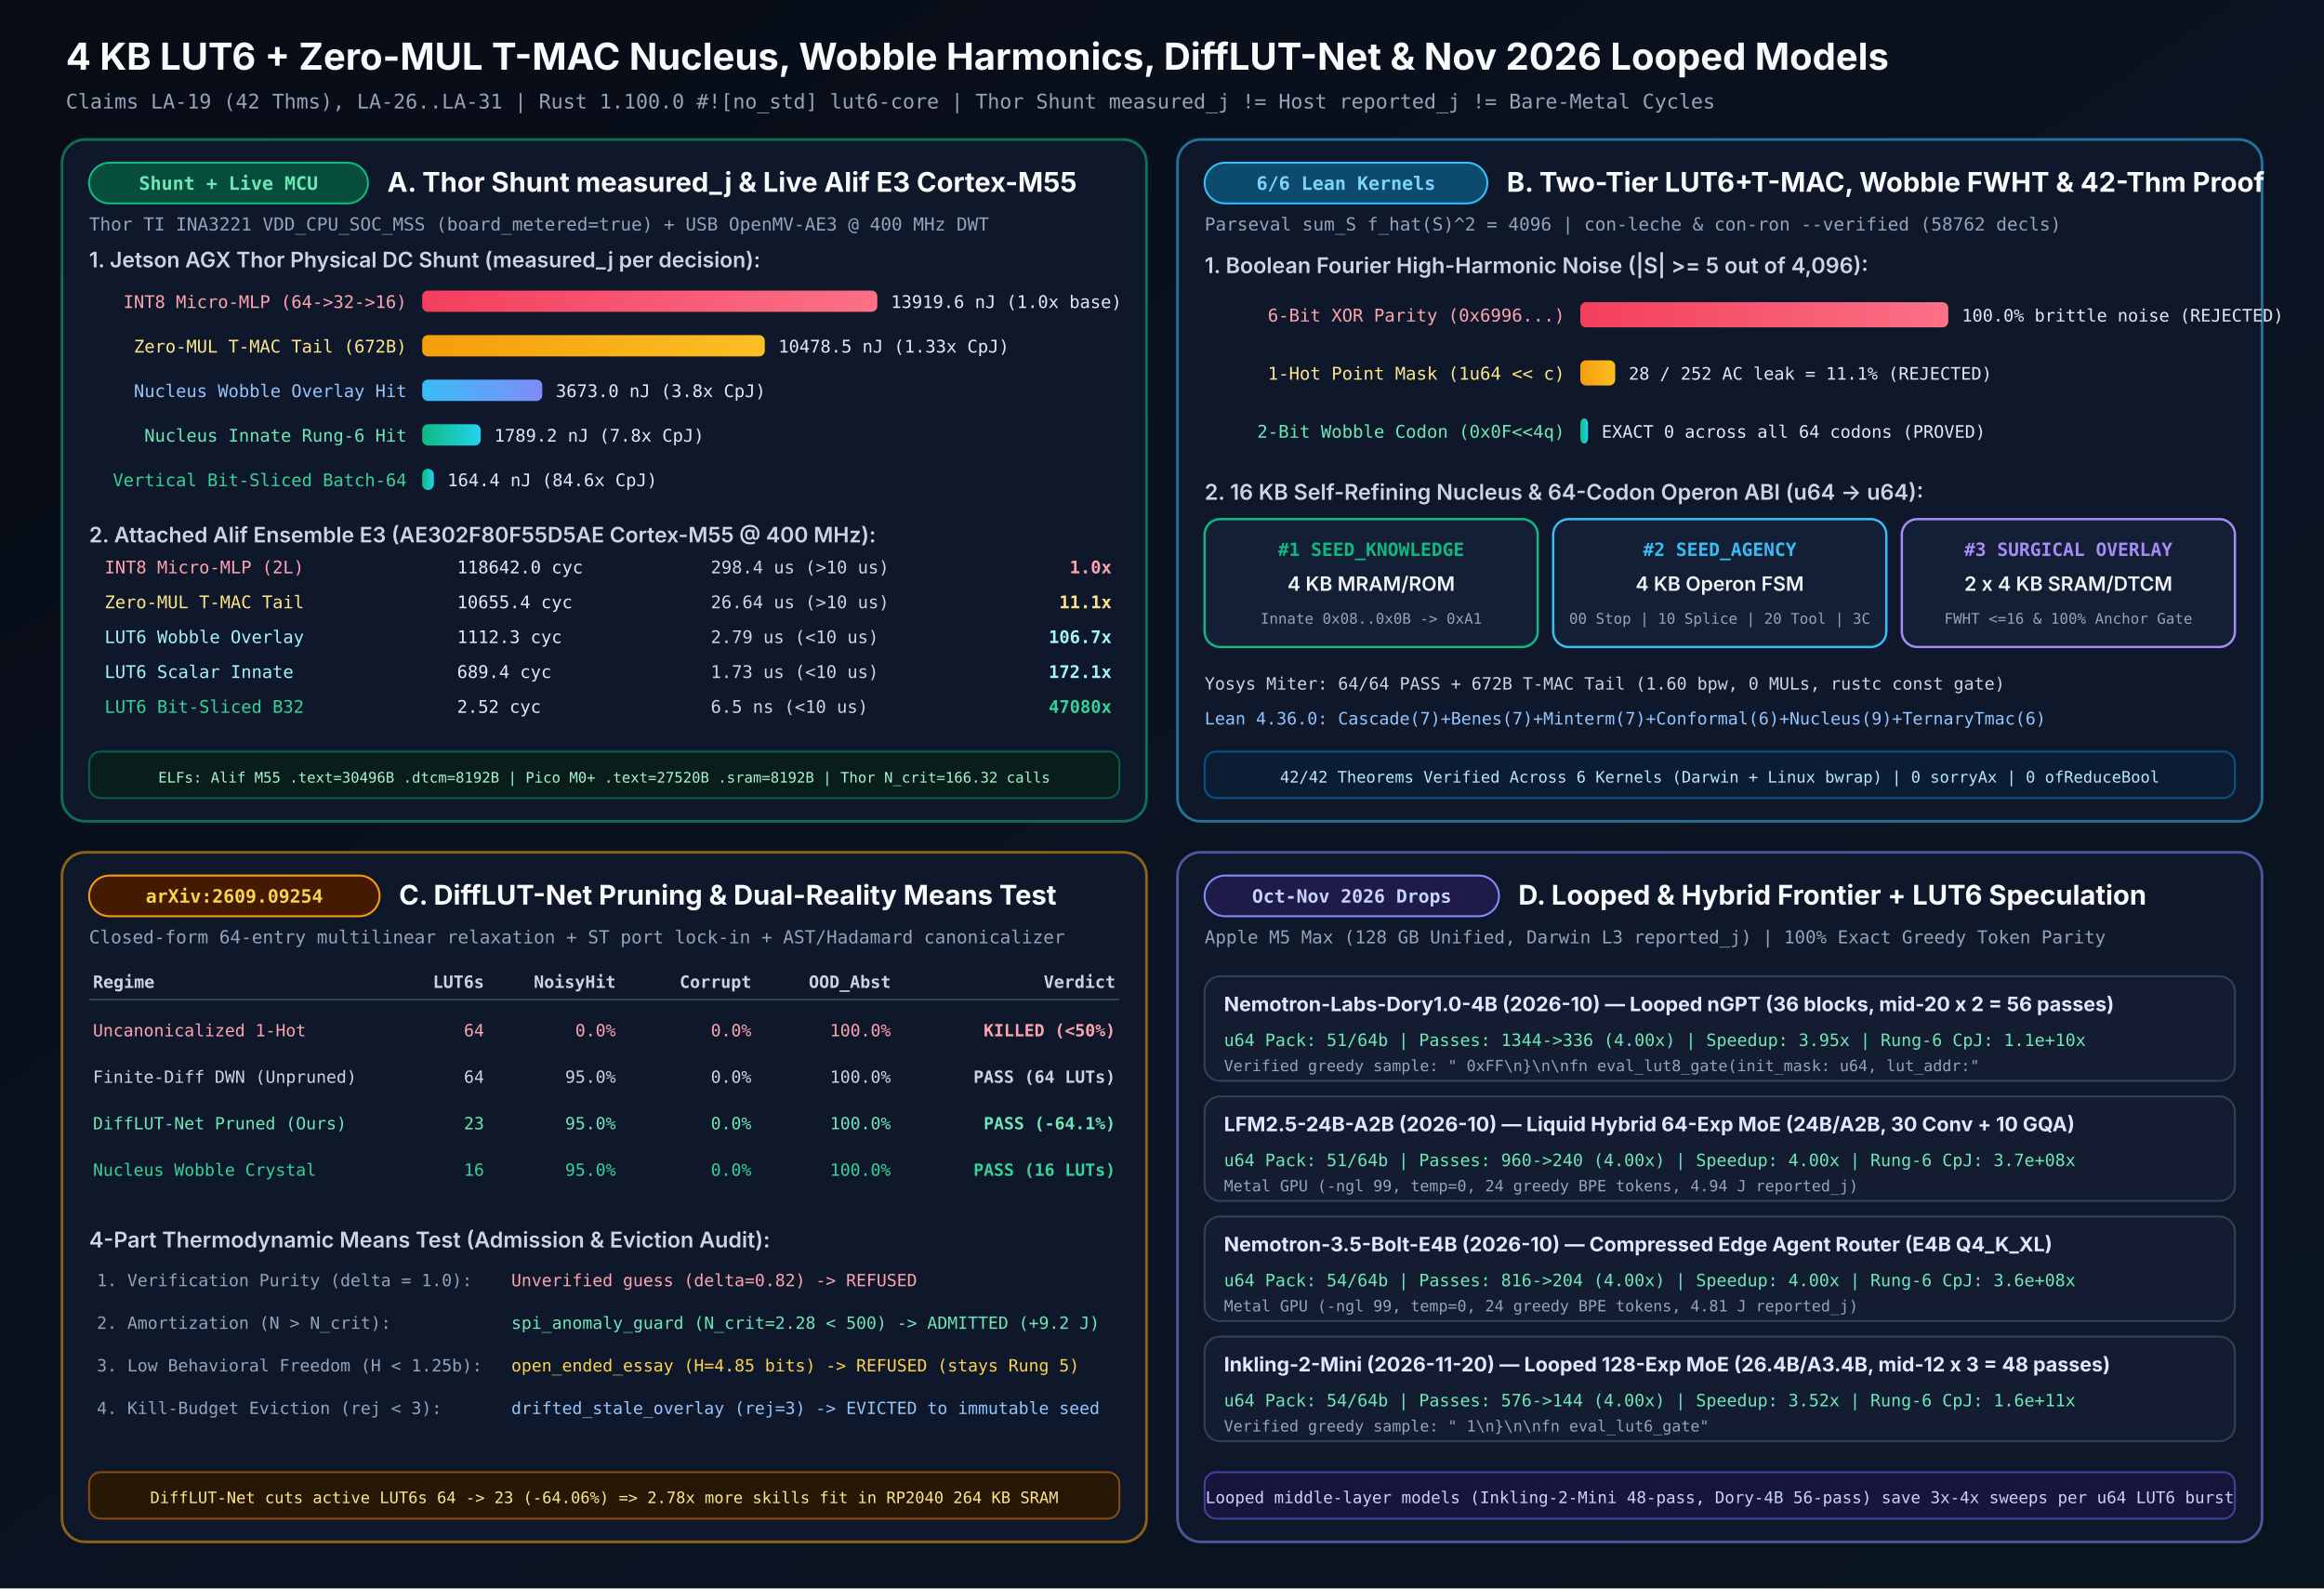
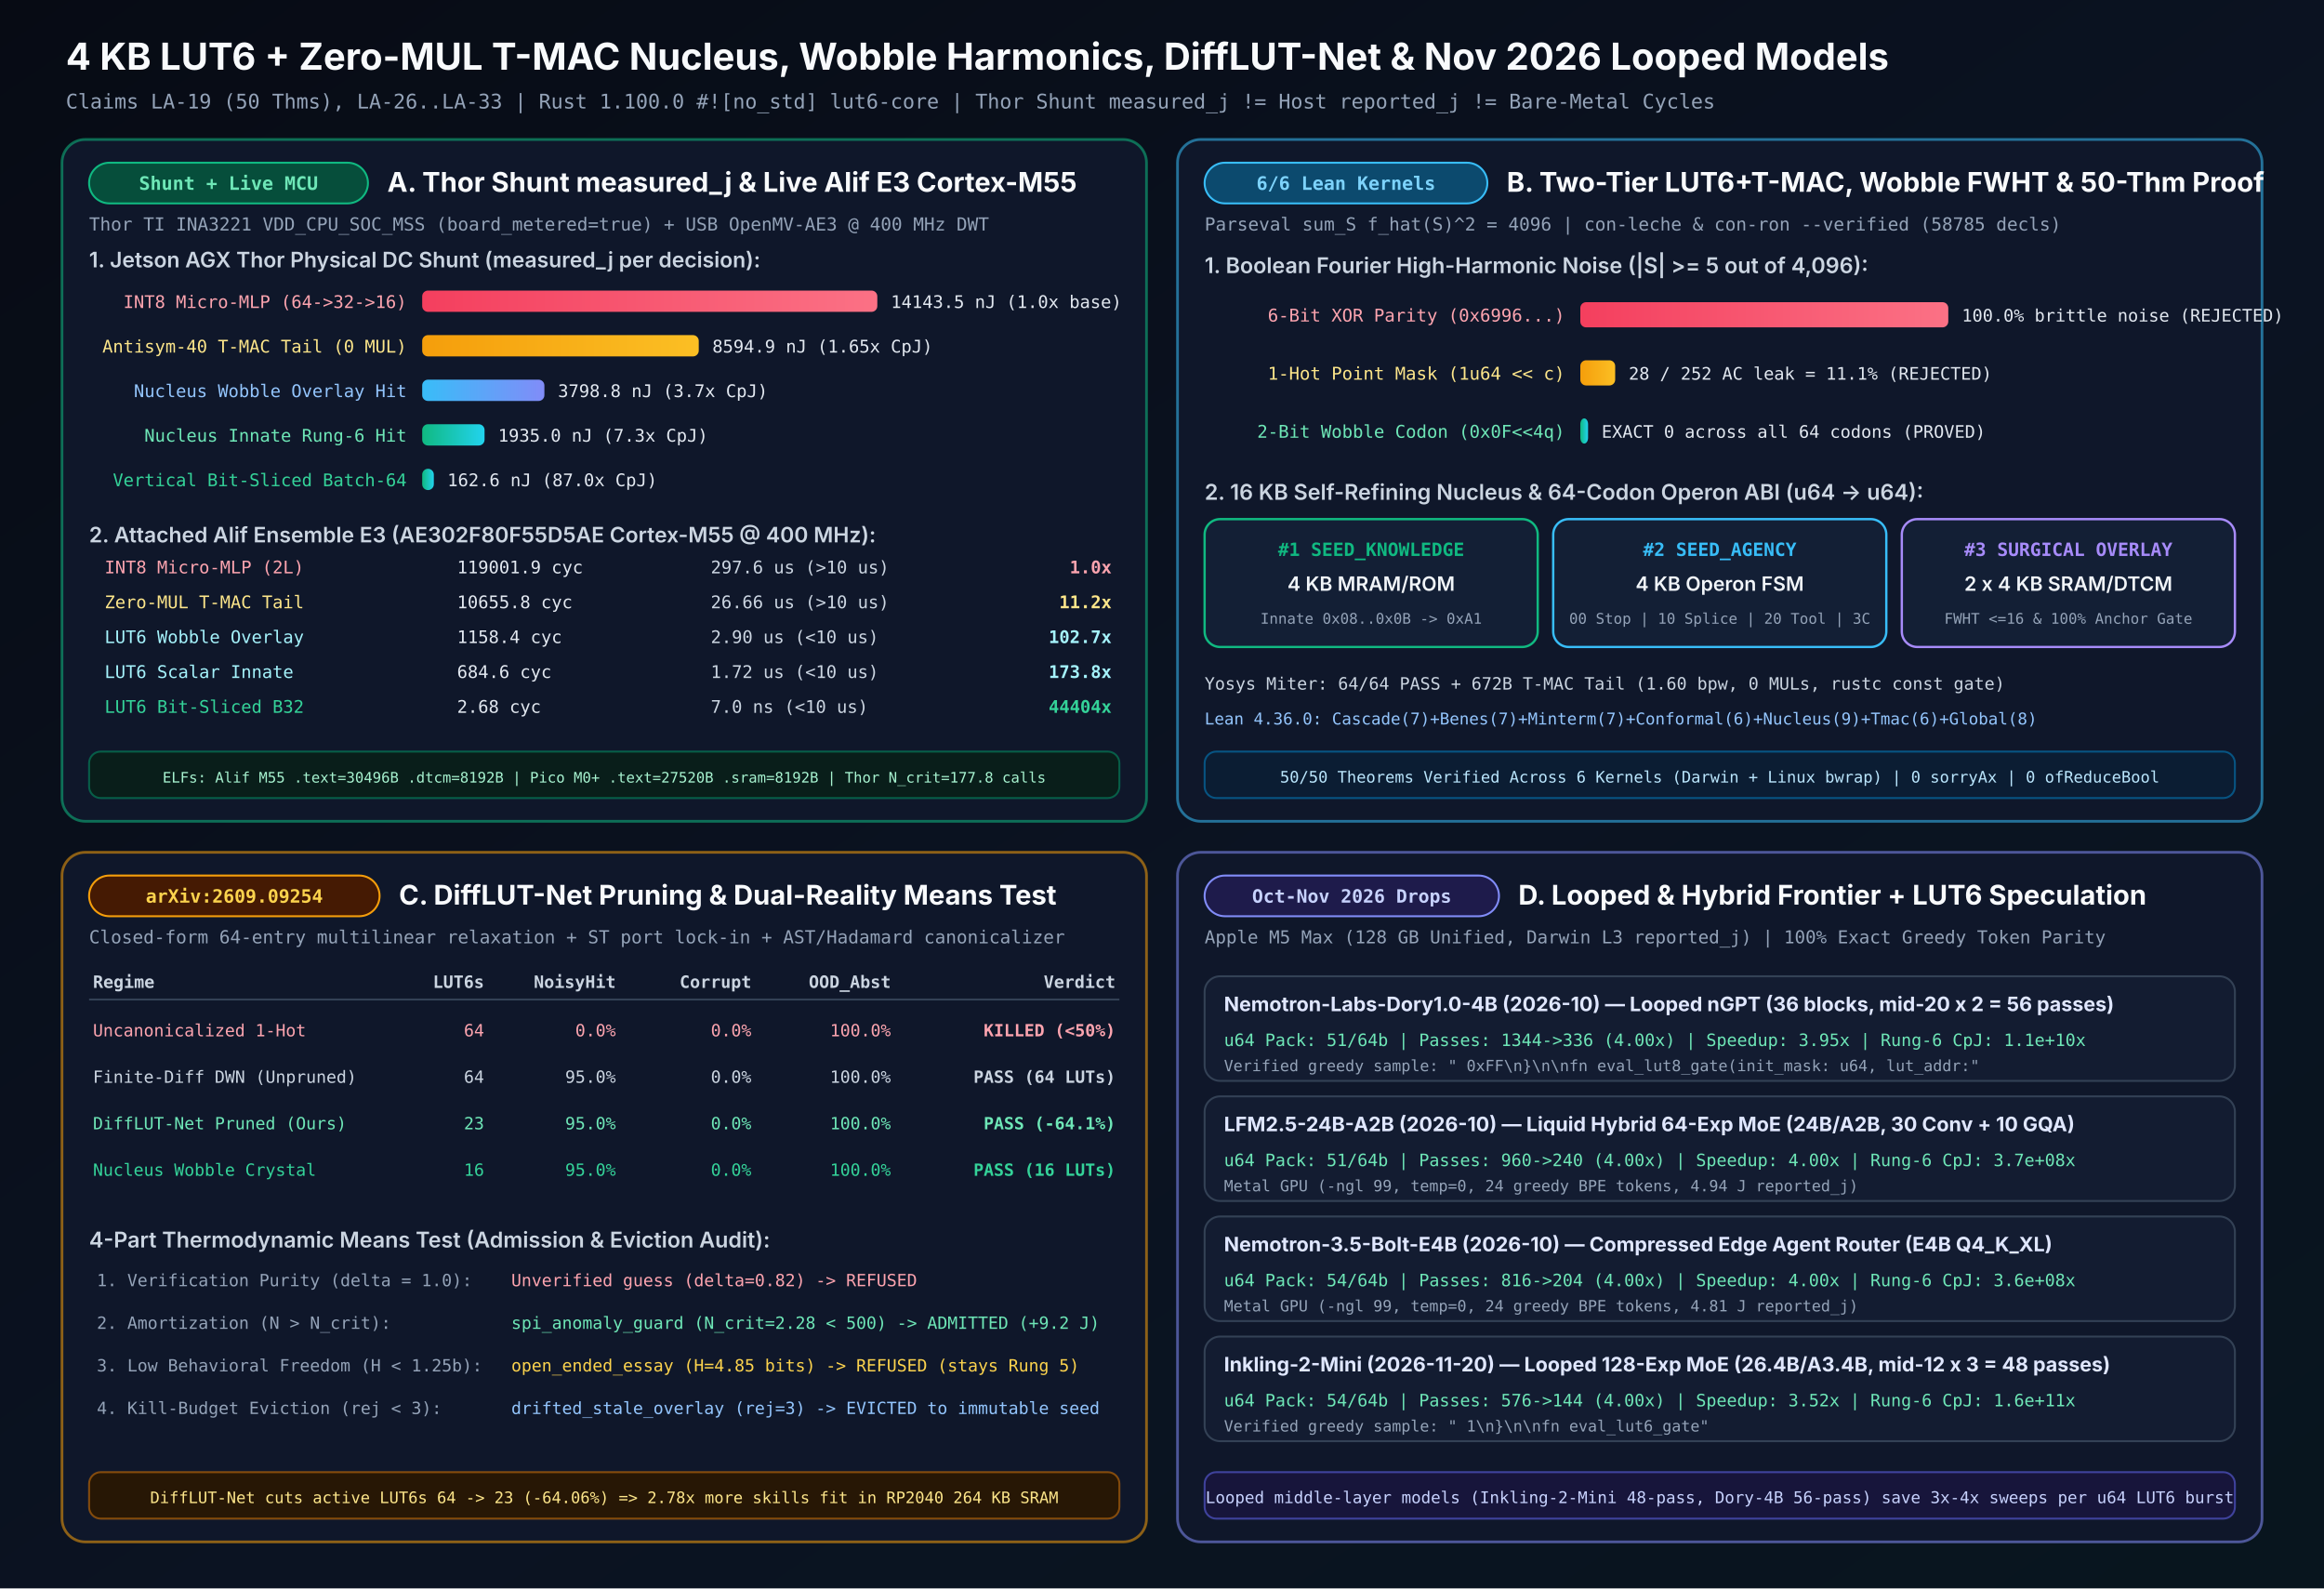
<svg xmlns="http://www.w3.org/2000/svg" width="1200" height="820" viewBox="0 0 1200 820" role="img" aria-labelledby="p30-t p30-d">
  <defs>
    <linearGradient id="bg30" x1="0" y1="0" x2="1" y2="1">
      <stop offset="0%" stop-color="#070b14" />
      <stop offset="55%" stop-color="#0b1322" />
      <stop offset="100%" stop-color="#08151e" />
    </linearGradient>
    <linearGradient id="g-emerald" x1="0" y1="0" x2="1" y2="0">
      <stop offset="0%" stop-color="#10b981" />
      <stop offset="100%" stop-color="#22d3ee" />
    </linearGradient>
    <linearGradient id="g-rose" x1="0" y1="0" x2="1" y2="0">
      <stop offset="0%" stop-color="#f43f5e" />
      <stop offset="100%" stop-color="#fb7185" />
    </linearGradient>
    <linearGradient id="g-indigo" x1="0" y1="0" x2="1" y2="0">
      <stop offset="0%" stop-color="#38bdf8" />
      <stop offset="100%" stop-color="#818cf8" />
    </linearGradient>
    <linearGradient id="g-amber" x1="0" y1="0" x2="1" y2="0">
      <stop offset="0%" stop-color="#f59e0b" />
      <stop offset="100%" stop-color="#fbbf24" />
    </linearGradient>
  </defs>
  <rect width="1200" height="820" fill="url(#bg30)" />
  <text x="34" y="36" fill="#f8fafc" font-family="Inter, -apple-system, BlinkMacSystemFont, 'Segoe UI', Roboto, Helvetica, Arial, sans-serif" font-size="19.2" font-weight="700">4 KB LUT6 + Zero-MUL T-MAC Nucleus, Wobble Harmonics, DiffLUT-Net &amp; Nov 2026 Looped Models</text>
-   <text x="34" y="56" fill="#94a3b8" font-family="ui-monospace, SFMono-Regular, Menlo, Monaco, Consolas, monospace" font-size="10.4">Claims LA-19 (42 Thms), LA-26..LA-31  |  Rust 1.100.0 #![no_std] lut6-core  |  Thor Shunt measured_j != Host reported_j != Bare-Metal Cycles</text>
+   <text x="34" y="56" fill="#94a3b8" font-family="ui-monospace, SFMono-Regular, Menlo, Monaco, Consolas, monospace" font-size="10.4">Claims LA-19 (50 Thms), LA-26..LA-33  |  Rust 1.100.0 #![no_std] lut6-core  |  Thor Shunt measured_j != Host reported_j != Bare-Metal Cycles</text>
  <rect x="32" y="72" width="560" height="352" rx="12" fill="#0f172a" stroke="#10b981" stroke-opacity="0.55" stroke-width="1.4" />
  <rect x="46" y="84" width="144" height="21" rx="10.5" fill="#064e3b" stroke="#10b981" />
  <text x="118" y="98" text-anchor="middle" fill="#6ee7b7" font-family="ui-monospace, SFMono-Regular, Menlo, Monaco, Consolas, monospace" font-size="9.6" font-weight="700">Shunt + Live MCU</text>
  <text x="200" y="99" fill="#f8fafc" font-family="Inter, -apple-system, BlinkMacSystemFont, 'Segoe UI', Roboto, Helvetica, Arial, sans-serif" font-size="14" font-weight="700">A. Thor Shunt measured_j &amp; Live Alif E3 Cortex-M55</text>
  <text x="46" y="119" fill="#94a3b8" font-family="ui-monospace, SFMono-Regular, Menlo, Monaco, Consolas, monospace" font-size="9.3">Thor TI INA3221 VDD_CPU_SOC_MSS (board_metered=true)  +  USB OpenMV-AE3 @ 400 MHz DWT</text>
  <text x="46" y="138" fill="#cbd5e1" font-family="Inter, -apple-system, BlinkMacSystemFont, 'Segoe UI', Roboto, Helvetica, Arial, sans-serif" font-size="11.0" font-weight="600">1. Jetson AGX Thor Physical DC Shunt (measured_j per decision):</text>
  <text x="210" y="159" text-anchor="end" fill="#fda4af" font-family="ui-monospace, SFMono-Regular, Menlo, Monaco, Consolas, monospace" font-size="9.0">INT8 Micro-MLP (64-&gt;32-&gt;16)</text>
  <rect x="218" y="150" width="235.0" height="11" rx="3" fill="url(#g-rose)" />
-   <text x="460.0" y="159" fill="#e2e8f0" font-family="ui-monospace, SFMono-Regular, Menlo, Monaco, Consolas, monospace" font-size="9.0">13919.6 nJ (1.0x base)</text>
-   <text x="210" y="182" text-anchor="end" fill="#fde68a" font-family="ui-monospace, SFMono-Regular, Menlo, Monaco, Consolas, monospace" font-size="9.0">Zero-MUL T-MAC Tail (672B)</text>
-   <rect x="218" y="173" width="176.9" height="11" rx="3" fill="url(#g-amber)" />
-   <text x="401.9" y="182" fill="#e2e8f0" font-family="ui-monospace, SFMono-Regular, Menlo, Monaco, Consolas, monospace" font-size="9.0">10478.5 nJ (1.33x CpJ)</text>
+   <text x="460.0" y="159" fill="#e2e8f0" font-family="ui-monospace, SFMono-Regular, Menlo, Monaco, Consolas, monospace" font-size="9.0">14143.5 nJ (1.0x base)</text>
+   <text x="210" y="182" text-anchor="end" fill="#fde68a" font-family="ui-monospace, SFMono-Regular, Menlo, Monaco, Consolas, monospace" font-size="9.0">Antisym-40 T-MAC Tail (0 MUL)</text>
+   <rect x="218" y="173" width="142.8" height="11" rx="3" fill="url(#g-amber)" />
+   <text x="367.8" y="182" fill="#e2e8f0" font-family="ui-monospace, SFMono-Regular, Menlo, Monaco, Consolas, monospace" font-size="9.0">8594.9 nJ (1.65x CpJ)</text>
  <text x="210" y="205" text-anchor="end" fill="#93c5fd" font-family="ui-monospace, SFMono-Regular, Menlo, Monaco, Consolas, monospace" font-size="9.0">Nucleus Wobble Overlay Hit</text>
-   <rect x="218" y="196" width="62.0" height="11" rx="3" fill="url(#g-indigo)" />
-   <text x="287.0" y="205" fill="#e2e8f0" font-family="ui-monospace, SFMono-Regular, Menlo, Monaco, Consolas, monospace" font-size="9.0">3673.0 nJ (3.8x CpJ)</text>
+   <rect x="218" y="196" width="63.1" height="11" rx="3" fill="url(#g-indigo)" />
+   <text x="288.1" y="205" fill="#e2e8f0" font-family="ui-monospace, SFMono-Regular, Menlo, Monaco, Consolas, monospace" font-size="9.0">3798.8 nJ (3.7x CpJ)</text>
  <text x="210" y="228" text-anchor="end" fill="#6ee7b7" font-family="ui-monospace, SFMono-Regular, Menlo, Monaco, Consolas, monospace" font-size="9.0">Nucleus Innate Rung-6 Hit</text>
-   <rect x="218" y="219" width="30.2" height="11" rx="3" fill="url(#g-emerald)" />
-   <text x="255.2" y="228" fill="#e2e8f0" font-family="ui-monospace, SFMono-Regular, Menlo, Monaco, Consolas, monospace" font-size="9.0">1789.2 nJ (7.8x CpJ)</text>
+   <rect x="218" y="219" width="32.2" height="11" rx="3" fill="url(#g-emerald)" />
+   <text x="257.2" y="228" fill="#e2e8f0" font-family="ui-monospace, SFMono-Regular, Menlo, Monaco, Consolas, monospace" font-size="9.0">1935.0 nJ (7.3x CpJ)</text>
  <text x="210" y="251" text-anchor="end" fill="#34d399" font-family="ui-monospace, SFMono-Regular, Menlo, Monaco, Consolas, monospace" font-size="9.0">Vertical Bit-Sliced Batch-64</text>
  <rect x="218" y="242" width="6.0" height="11" rx="3" fill="url(#g-emerald)" />
-   <text x="231.0" y="251" fill="#e2e8f0" font-family="ui-monospace, SFMono-Regular, Menlo, Monaco, Consolas, monospace" font-size="9.0">164.4 nJ (84.6x CpJ)</text>
+   <text x="231.0" y="251" fill="#e2e8f0" font-family="ui-monospace, SFMono-Regular, Menlo, Monaco, Consolas, monospace" font-size="9.0">162.6 nJ (87.0x CpJ)</text>
  <text x="46" y="280" fill="#cbd5e1" font-family="Inter, -apple-system, BlinkMacSystemFont, 'Segoe UI', Roboto, Helvetica, Arial, sans-serif" font-size="11.0" font-weight="600">2. Attached Alif Ensemble E3 (AE302F80F55D5AE Cortex-M55 @ 400 MHz):</text>
  <text x="54" y="296" fill="#fda4af" font-family="ui-monospace, SFMono-Regular, Menlo, Monaco, Consolas, monospace" font-size="9.0">INT8 Micro-MLP (2L) </text>
-   <text x="236" y="296" fill="#e2e8f0" font-family="ui-monospace, SFMono-Regular, Menlo, Monaco, Consolas, monospace" font-size="9.0">118642.0 cyc</text>
-   <text x="367" y="296" fill="#cbd5e1" font-family="ui-monospace, SFMono-Regular, Menlo, Monaco, Consolas, monospace" font-size="9.0">298.4 us (&gt;10 us)</text>
+   <text x="236" y="296" fill="#e2e8f0" font-family="ui-monospace, SFMono-Regular, Menlo, Monaco, Consolas, monospace" font-size="9.0">119001.9 cyc</text>
+   <text x="367" y="296" fill="#cbd5e1" font-family="ui-monospace, SFMono-Regular, Menlo, Monaco, Consolas, monospace" font-size="9.0">297.6 us (&gt;10 us)</text>
  <text x="574" y="296" text-anchor="end" fill="#fda4af" font-family="ui-monospace, SFMono-Regular, Menlo, Monaco, Consolas, monospace" font-size="9.0" font-weight="700">1.0x</text>
  <text x="54" y="314" fill="#fde68a" font-family="ui-monospace, SFMono-Regular, Menlo, Monaco, Consolas, monospace" font-size="9.0">Zero-MUL T-MAC Tail </text>
-   <text x="236" y="314" fill="#e2e8f0" font-family="ui-monospace, SFMono-Regular, Menlo, Monaco, Consolas, monospace" font-size="9.0">10655.4 cyc</text>
-   <text x="367" y="314" fill="#cbd5e1" font-family="ui-monospace, SFMono-Regular, Menlo, Monaco, Consolas, monospace" font-size="9.0">26.64 us (&gt;10 us)</text>
-   <text x="574" y="314" text-anchor="end" fill="#fde68a" font-family="ui-monospace, SFMono-Regular, Menlo, Monaco, Consolas, monospace" font-size="9.0" font-weight="700">11.1x</text>
+   <text x="236" y="314" fill="#e2e8f0" font-family="ui-monospace, SFMono-Regular, Menlo, Monaco, Consolas, monospace" font-size="9.0">10655.8 cyc</text>
+   <text x="367" y="314" fill="#cbd5e1" font-family="ui-monospace, SFMono-Regular, Menlo, Monaco, Consolas, monospace" font-size="9.0">26.66 us (&gt;10 us)</text>
+   <text x="574" y="314" text-anchor="end" fill="#fde68a" font-family="ui-monospace, SFMono-Regular, Menlo, Monaco, Consolas, monospace" font-size="9.0" font-weight="700">11.2x</text>
  <text x="54" y="332" fill="#a5f3fc" font-family="ui-monospace, SFMono-Regular, Menlo, Monaco, Consolas, monospace" font-size="9.0">LUT6 Wobble Overlay </text>
-   <text x="236" y="332" fill="#e2e8f0" font-family="ui-monospace, SFMono-Regular, Menlo, Monaco, Consolas, monospace" font-size="9.0">1112.3 cyc</text>
-   <text x="367" y="332" fill="#cbd5e1" font-family="ui-monospace, SFMono-Regular, Menlo, Monaco, Consolas, monospace" font-size="9.0">2.79 us (&lt;10 us)</text>
-   <text x="574" y="332" text-anchor="end" fill="#a5f3fc" font-family="ui-monospace, SFMono-Regular, Menlo, Monaco, Consolas, monospace" font-size="9.0" font-weight="700">106.7x</text>
+   <text x="236" y="332" fill="#e2e8f0" font-family="ui-monospace, SFMono-Regular, Menlo, Monaco, Consolas, monospace" font-size="9.0">1158.4 cyc</text>
+   <text x="367" y="332" fill="#cbd5e1" font-family="ui-monospace, SFMono-Regular, Menlo, Monaco, Consolas, monospace" font-size="9.0">2.90 us (&lt;10 us)</text>
+   <text x="574" y="332" text-anchor="end" fill="#a5f3fc" font-family="ui-monospace, SFMono-Regular, Menlo, Monaco, Consolas, monospace" font-size="9.0" font-weight="700">102.7x</text>
  <text x="54" y="350" fill="#a5f3fc" font-family="ui-monospace, SFMono-Regular, Menlo, Monaco, Consolas, monospace" font-size="9.0">LUT6 Scalar Innate  </text>
-   <text x="236" y="350" fill="#e2e8f0" font-family="ui-monospace, SFMono-Regular, Menlo, Monaco, Consolas, monospace" font-size="9.0">689.4 cyc</text>
-   <text x="367" y="350" fill="#cbd5e1" font-family="ui-monospace, SFMono-Regular, Menlo, Monaco, Consolas, monospace" font-size="9.0">1.73 us (&lt;10 us)</text>
-   <text x="574" y="350" text-anchor="end" fill="#a5f3fc" font-family="ui-monospace, SFMono-Regular, Menlo, Monaco, Consolas, monospace" font-size="9.0" font-weight="700">172.1x</text>
+   <text x="236" y="350" fill="#e2e8f0" font-family="ui-monospace, SFMono-Regular, Menlo, Monaco, Consolas, monospace" font-size="9.0">684.6 cyc</text>
+   <text x="367" y="350" fill="#cbd5e1" font-family="ui-monospace, SFMono-Regular, Menlo, Monaco, Consolas, monospace" font-size="9.0">1.72 us (&lt;10 us)</text>
+   <text x="574" y="350" text-anchor="end" fill="#a5f3fc" font-family="ui-monospace, SFMono-Regular, Menlo, Monaco, Consolas, monospace" font-size="9.0" font-weight="700">173.8x</text>
  <text x="54" y="368" fill="#34d399" font-family="ui-monospace, SFMono-Regular, Menlo, Monaco, Consolas, monospace" font-size="9.0">LUT6 Bit-Sliced B32 </text>
-   <text x="236" y="368" fill="#e2e8f0" font-family="ui-monospace, SFMono-Regular, Menlo, Monaco, Consolas, monospace" font-size="9.0">2.52 cyc</text>
-   <text x="367" y="368" fill="#cbd5e1" font-family="ui-monospace, SFMono-Regular, Menlo, Monaco, Consolas, monospace" font-size="9.0">6.5 ns (&lt;10 us)</text>
-   <text x="574" y="368" text-anchor="end" fill="#34d399" font-family="ui-monospace, SFMono-Regular, Menlo, Monaco, Consolas, monospace" font-size="9.0" font-weight="700">47080x</text>
+   <text x="236" y="368" fill="#e2e8f0" font-family="ui-monospace, SFMono-Regular, Menlo, Monaco, Consolas, monospace" font-size="9.0">2.68 cyc</text>
+   <text x="367" y="368" fill="#cbd5e1" font-family="ui-monospace, SFMono-Regular, Menlo, Monaco, Consolas, monospace" font-size="9.0">7.0 ns (&lt;10 us)</text>
+   <text x="574" y="368" text-anchor="end" fill="#34d399" font-family="ui-monospace, SFMono-Regular, Menlo, Monaco, Consolas, monospace" font-size="9.0" font-weight="700">44404x</text>
  <rect x="46" y="388" width="532" height="24" rx="6" fill="#091e1a" stroke="#059669" stroke-opacity="0.55" />
-   <text x="312" y="404" text-anchor="middle" fill="#a7f3d0" font-family="ui-monospace, SFMono-Regular, Menlo, Monaco, Consolas, monospace" font-size="7.5">ELFs: Alif M55 .text=30496B .dtcm=8192B | Pico M0+ .text=27520B .sram=8192B | Thor N_crit=166.32 calls</text>
+   <text x="312" y="404" text-anchor="middle" fill="#a7f3d0" font-family="ui-monospace, SFMono-Regular, Menlo, Monaco, Consolas, monospace" font-size="7.5">ELFs: Alif M55 .text=30496B .dtcm=8192B | Pico M0+ .text=27520B .sram=8192B | Thor N_crit=177.8 calls</text>
  <rect x="608" y="72" width="560" height="352" rx="12" fill="#0f172a" stroke="#38bdf8" stroke-opacity="0.55" stroke-width="1.4" />
  <rect x="622" y="84" width="146" height="21" rx="10.5" fill="#0c4a6e" stroke="#38bdf8" />
  <text x="695" y="98" text-anchor="middle" fill="#7dd3fc" font-family="ui-monospace, SFMono-Regular, Menlo, Monaco, Consolas, monospace" font-size="9.6" font-weight="700">6/6 Lean Kernels</text>
-   <text x="778" y="99" fill="#f8fafc" font-family="Inter, -apple-system, BlinkMacSystemFont, 'Segoe UI', Roboto, Helvetica, Arial, sans-serif" font-size="14" font-weight="700">B. Two-Tier LUT6+T-MAC, Wobble FWHT &amp; 42-Thm Proof</text>
-   <text x="622" y="119" fill="#94a3b8" font-family="ui-monospace, SFMono-Regular, Menlo, Monaco, Consolas, monospace" font-size="9.3">Parseval sum_S f_hat(S)^2 = 4096  |  con-leche &amp; con-ron --verified (58762 decls)</text>
+   <text x="778" y="99" fill="#f8fafc" font-family="Inter, -apple-system, BlinkMacSystemFont, 'Segoe UI', Roboto, Helvetica, Arial, sans-serif" font-size="14" font-weight="700">B. Two-Tier LUT6+T-MAC, Wobble FWHT &amp; 50-Thm Proof</text>
+   <text x="622" y="119" fill="#94a3b8" font-family="ui-monospace, SFMono-Regular, Menlo, Monaco, Consolas, monospace" font-size="9.3">Parseval sum_S f_hat(S)^2 = 4096  |  con-leche &amp; con-ron --verified (58785 decls)</text>
  <text x="622" y="141" fill="#cbd5e1" font-family="Inter, -apple-system, BlinkMacSystemFont, 'Segoe UI', Roboto, Helvetica, Arial, sans-serif" font-size="11.2" font-weight="600">1. Boolean Fourier High-Harmonic Noise (|S| &gt;= 5 out of 4,096):</text>
  <text x="808" y="166" text-anchor="end" fill="#fda4af" font-family="ui-monospace, SFMono-Regular, Menlo, Monaco, Consolas, monospace" font-size="9.1">6-Bit XOR Parity (0x6996...)</text>
  <rect x="816" y="156" width="190.0" height="13" rx="3" fill="url(#g-rose)" />
  <text x="1013.0" y="166" fill="#e2e8f0" font-family="ui-monospace, SFMono-Regular, Menlo, Monaco, Consolas, monospace" font-size="8.9">100.0% brittle noise (REJECTED)</text>
  <text x="808" y="196" text-anchor="end" fill="#fde68a" font-family="ui-monospace, SFMono-Regular, Menlo, Monaco, Consolas, monospace" font-size="9.1">1-Hot Point Mask (1u64 &lt;&lt; c)</text>
  <rect x="816" y="186" width="18.0" height="13" rx="3" fill="url(#g-amber)" />
  <text x="841.0" y="196" fill="#e2e8f0" font-family="ui-monospace, SFMono-Regular, Menlo, Monaco, Consolas, monospace" font-size="8.9">28 / 252 AC leak = 11.1% (REJECTED)</text>
  <text x="808" y="226" text-anchor="end" fill="#6ee7b7" font-family="ui-monospace, SFMono-Regular, Menlo, Monaco, Consolas, monospace" font-size="9.1">2-Bit Wobble Codon (0x0F&lt;&lt;4q)</text>
  <rect x="816" y="216" width="4.0" height="13" rx="3" fill="url(#g-emerald)" />
  <text x="827.0" y="226" fill="#e2e8f0" font-family="ui-monospace, SFMono-Regular, Menlo, Monaco, Consolas, monospace" font-size="8.9">EXACT 0 across all 64 codons (PROVED)</text>
  <text x="622" y="258" fill="#cbd5e1" font-family="Inter, -apple-system, BlinkMacSystemFont, 'Segoe UI', Roboto, Helvetica, Arial, sans-serif" font-size="11.2" font-weight="600">2. 16 KB Self-Refining Nucleus &amp; 64-Codon Operon ABI (u64 -&gt; u64):</text>
  <rect x="622" y="268" width="172" height="66" rx="8" fill="#131f35" stroke="#10b981" stroke-width="1.2" />
  <text x="708" y="287" text-anchor="middle" fill="#10b981" font-family="ui-monospace, SFMono-Regular, Menlo, Monaco, Consolas, monospace" font-size="9.4" font-weight="700">#1 SEED_KNOWLEDGE</text>
  <text x="708" y="305" text-anchor="middle" fill="#f1f5f9" font-family="Inter, -apple-system, BlinkMacSystemFont, 'Segoe UI', Roboto, Helvetica, Arial, sans-serif" font-size="10.2" font-weight="600">4 KB MRAM/ROM</text>
  <text x="708" y="322" text-anchor="middle" fill="#94a3b8" font-family="ui-monospace, SFMono-Regular, Menlo, Monaco, Consolas, monospace" font-size="7.6">Innate 0x08..0x0B -&gt; 0xA1</text>
  <rect x="802" y="268" width="172" height="66" rx="8" fill="#131f35" stroke="#38bdf8" stroke-width="1.2" />
  <text x="888" y="287" text-anchor="middle" fill="#38bdf8" font-family="ui-monospace, SFMono-Regular, Menlo, Monaco, Consolas, monospace" font-size="9.4" font-weight="700">#2 SEED_AGENCY</text>
  <text x="888" y="305" text-anchor="middle" fill="#f1f5f9" font-family="Inter, -apple-system, BlinkMacSystemFont, 'Segoe UI', Roboto, Helvetica, Arial, sans-serif" font-size="10.2" font-weight="600">4 KB Operon FSM</text>
  <text x="888" y="322" text-anchor="middle" fill="#94a3b8" font-family="ui-monospace, SFMono-Regular, Menlo, Monaco, Consolas, monospace" font-size="7.6">00 Stop | 10 Splice | 20 Tool | 3C</text>
  <rect x="982" y="268" width="172" height="66" rx="8" fill="#131f35" stroke="#a78bfa" stroke-width="1.2" />
  <text x="1068" y="287" text-anchor="middle" fill="#a78bfa" font-family="ui-monospace, SFMono-Regular, Menlo, Monaco, Consolas, monospace" font-size="9.4" font-weight="700">#3 SURGICAL OVERLAY</text>
  <text x="1068" y="305" text-anchor="middle" fill="#f1f5f9" font-family="Inter, -apple-system, BlinkMacSystemFont, 'Segoe UI', Roboto, Helvetica, Arial, sans-serif" font-size="10.2" font-weight="600">2 x 4 KB SRAM/DTCM</text>
  <text x="1068" y="322" text-anchor="middle" fill="#94a3b8" font-family="ui-monospace, SFMono-Regular, Menlo, Monaco, Consolas, monospace" font-size="7.6">FWHT &lt;=16 &amp; 100% Anchor Gate</text>
  <text x="622" y="356" fill="#cbd5e1" font-family="ui-monospace, SFMono-Regular, Menlo, Monaco, Consolas, monospace" font-size="8.8">Yosys Miter: 64/64 PASS + 672B T-MAC Tail (1.60 bpw, 0 MULs, rustc const gate)</text>
-   <text x="622" y="374" fill="#93c5fd" font-family="ui-monospace, SFMono-Regular, Menlo, Monaco, Consolas, monospace" font-size="8.8">Lean 4.36.0: Cascade(7)+Benes(7)+Minterm(7)+Conformal(6)+Nucleus(9)+TernaryTmac(6)</text>
+   <text x="622" y="374" fill="#93c5fd" font-family="ui-monospace, SFMono-Regular, Menlo, Monaco, Consolas, monospace" font-size="8.4">Lean 4.36.0: Cascade(7)+Benes(7)+Minterm(7)+Conformal(6)+Nucleus(9)+Tmac(6)+Global(8)</text>
  <rect x="622" y="388" width="532" height="24" rx="6" fill="#0b1d33" stroke="#0284c7" stroke-opacity="0.55" />
-   <text x="888" y="404" text-anchor="middle" fill="#bae6fd" font-family="ui-monospace, SFMono-Regular, Menlo, Monaco, Consolas, monospace" font-size="8.2">42/42 Theorems Verified Across 6 Kernels (Darwin + Linux bwrap)  |  0 sorryAx  |  0 ofReduceBool</text>
+   <text x="888" y="404" text-anchor="middle" fill="#bae6fd" font-family="ui-monospace, SFMono-Regular, Menlo, Monaco, Consolas, monospace" font-size="8.2">50/50 Theorems Verified Across 6 Kernels (Darwin + Linux bwrap)  |  0 sorryAx  |  0 ofReduceBool</text>
  <rect x="32" y="440" width="560" height="356" rx="12" fill="#0f172a" stroke="#f59e0b" stroke-opacity="0.55" stroke-width="1.4" />
  <rect x="46" y="452" width="150" height="21" rx="10.5" fill="#451a03" stroke="#f59e0b" />
  <text x="121" y="466" text-anchor="middle" fill="#fcd34d" font-family="ui-monospace, SFMono-Regular, Menlo, Monaco, Consolas, monospace" font-size="9.5" font-weight="700">arXiv:2609.09254</text>
  <text x="206" y="467" fill="#f8fafc" font-family="Inter, -apple-system, BlinkMacSystemFont, 'Segoe UI', Roboto, Helvetica, Arial, sans-serif" font-size="14" font-weight="700">C. DiffLUT-Net Pruning &amp; Dual-Reality Means Test</text>
  <text x="46" y="487" fill="#94a3b8" font-family="ui-monospace, SFMono-Regular, Menlo, Monaco, Consolas, monospace" font-size="9.3">Closed-form 64-entry multilinear relaxation + ST port lock-in + AST/Hadamard canonicalizer</text>
  <text x="48" y="510" fill="#cbd5e1" font-family="ui-monospace, SFMono-Regular, Menlo, Monaco, Consolas, monospace" font-size="8.8" font-weight="700">Regime</text>
  <text x="250" y="510" text-anchor="end" fill="#cbd5e1" font-family="ui-monospace, SFMono-Regular, Menlo, Monaco, Consolas, monospace" font-size="8.8" font-weight="700">LUT6s</text>
  <text x="318" y="510" text-anchor="end" fill="#cbd5e1" font-family="ui-monospace, SFMono-Regular, Menlo, Monaco, Consolas, monospace" font-size="8.8" font-weight="700">NoisyHit</text>
  <text x="388" y="510" text-anchor="end" fill="#cbd5e1" font-family="ui-monospace, SFMono-Regular, Menlo, Monaco, Consolas, monospace" font-size="8.8" font-weight="700">Corrupt</text>
  <text x="460" y="510" text-anchor="end" fill="#cbd5e1" font-family="ui-monospace, SFMono-Regular, Menlo, Monaco, Consolas, monospace" font-size="8.8" font-weight="700">OOD_Abst</text>
  <text x="576" y="510" text-anchor="end" fill="#cbd5e1" font-family="ui-monospace, SFMono-Regular, Menlo, Monaco, Consolas, monospace" font-size="8.8" font-weight="700">Verdict</text>
  <line x1="46" y1="516" x2="578" y2="516" stroke="#334155" stroke-width="1" />
  <text x="48" y="535" fill="#fda4af" font-family="ui-monospace, SFMono-Regular, Menlo, Monaco, Consolas, monospace" font-size="8.7">Uncanonicalized 1-Hot</text>
  <text x="250" y="535" text-anchor="end" fill="#fda4af" font-family="ui-monospace, SFMono-Regular, Menlo, Monaco, Consolas, monospace" font-size="8.7">64</text>
  <text x="318" y="535" text-anchor="end" fill="#fda4af" font-family="ui-monospace, SFMono-Regular, Menlo, Monaco, Consolas, monospace" font-size="8.7">0.0%</text>
  <text x="388" y="535" text-anchor="end" fill="#fda4af" font-family="ui-monospace, SFMono-Regular, Menlo, Monaco, Consolas, monospace" font-size="8.7">0.0%</text>
  <text x="460" y="535" text-anchor="end" fill="#fda4af" font-family="ui-monospace, SFMono-Regular, Menlo, Monaco, Consolas, monospace" font-size="8.7">100.0%</text>
  <text x="576" y="535" text-anchor="end" fill="#fda4af" font-family="ui-monospace, SFMono-Regular, Menlo, Monaco, Consolas, monospace" font-size="8.7" font-weight="700">KILLED (&lt;50%)</text>
  <text x="48" y="559" fill="#cbd5e1" font-family="ui-monospace, SFMono-Regular, Menlo, Monaco, Consolas, monospace" font-size="8.7">Finite-Diff DWN (Unpruned)</text>
  <text x="250" y="559" text-anchor="end" fill="#cbd5e1" font-family="ui-monospace, SFMono-Regular, Menlo, Monaco, Consolas, monospace" font-size="8.7">64</text>
  <text x="318" y="559" text-anchor="end" fill="#cbd5e1" font-family="ui-monospace, SFMono-Regular, Menlo, Monaco, Consolas, monospace" font-size="8.7">95.0%</text>
  <text x="388" y="559" text-anchor="end" fill="#cbd5e1" font-family="ui-monospace, SFMono-Regular, Menlo, Monaco, Consolas, monospace" font-size="8.7">0.0%</text>
  <text x="460" y="559" text-anchor="end" fill="#cbd5e1" font-family="ui-monospace, SFMono-Regular, Menlo, Monaco, Consolas, monospace" font-size="8.7">100.0%</text>
  <text x="576" y="559" text-anchor="end" fill="#cbd5e1" font-family="ui-monospace, SFMono-Regular, Menlo, Monaco, Consolas, monospace" font-size="8.7" font-weight="700">PASS (64 LUTs)</text>
  <text x="48" y="583" fill="#6ee7b7" font-family="ui-monospace, SFMono-Regular, Menlo, Monaco, Consolas, monospace" font-size="8.7">DiffLUT-Net Pruned (Ours)</text>
  <text x="250" y="583" text-anchor="end" fill="#6ee7b7" font-family="ui-monospace, SFMono-Regular, Menlo, Monaco, Consolas, monospace" font-size="8.7">23</text>
  <text x="318" y="583" text-anchor="end" fill="#6ee7b7" font-family="ui-monospace, SFMono-Regular, Menlo, Monaco, Consolas, monospace" font-size="8.7">95.0%</text>
  <text x="388" y="583" text-anchor="end" fill="#6ee7b7" font-family="ui-monospace, SFMono-Regular, Menlo, Monaco, Consolas, monospace" font-size="8.7">0.0%</text>
  <text x="460" y="583" text-anchor="end" fill="#6ee7b7" font-family="ui-monospace, SFMono-Regular, Menlo, Monaco, Consolas, monospace" font-size="8.7">100.0%</text>
  <text x="576" y="583" text-anchor="end" fill="#6ee7b7" font-family="ui-monospace, SFMono-Regular, Menlo, Monaco, Consolas, monospace" font-size="8.7" font-weight="700">PASS (-64.1%)</text>
  <text x="48" y="607" fill="#34d399" font-family="ui-monospace, SFMono-Regular, Menlo, Monaco, Consolas, monospace" font-size="8.7">Nucleus Wobble Crystal</text>
  <text x="250" y="607" text-anchor="end" fill="#34d399" font-family="ui-monospace, SFMono-Regular, Menlo, Monaco, Consolas, monospace" font-size="8.7">16</text>
  <text x="318" y="607" text-anchor="end" fill="#34d399" font-family="ui-monospace, SFMono-Regular, Menlo, Monaco, Consolas, monospace" font-size="8.7">95.0%</text>
  <text x="388" y="607" text-anchor="end" fill="#34d399" font-family="ui-monospace, SFMono-Regular, Menlo, Monaco, Consolas, monospace" font-size="8.7">0.0%</text>
  <text x="460" y="607" text-anchor="end" fill="#34d399" font-family="ui-monospace, SFMono-Regular, Menlo, Monaco, Consolas, monospace" font-size="8.7">100.0%</text>
  <text x="576" y="607" text-anchor="end" fill="#34d399" font-family="ui-monospace, SFMono-Regular, Menlo, Monaco, Consolas, monospace" font-size="8.7" font-weight="700">PASS (16 LUTs)</text>
  <text x="46" y="644" fill="#cbd5e1" font-family="Inter, -apple-system, BlinkMacSystemFont, 'Segoe UI', Roboto, Helvetica, Arial, sans-serif" font-size="11.2" font-weight="600">4-Part Thermodynamic Means Test (Admission &amp; Eviction Audit):</text>
  <text x="50" y="664" fill="#94a3b8" font-family="ui-monospace, SFMono-Regular, Menlo, Monaco, Consolas, monospace" font-size="8.7">1. Verification Purity (delta = 1.0):</text>
  <text x="264" y="664" fill="#fda4af" font-family="ui-monospace, SFMono-Regular, Menlo, Monaco, Consolas, monospace" font-size="8.7">Unverified guess (delta=0.82) -&gt; REFUSED</text>
  <text x="50" y="686" fill="#94a3b8" font-family="ui-monospace, SFMono-Regular, Menlo, Monaco, Consolas, monospace" font-size="8.7">2. Amortization (N &gt; N_crit):</text>
  <text x="264" y="686" fill="#6ee7b7" font-family="ui-monospace, SFMono-Regular, Menlo, Monaco, Consolas, monospace" font-size="8.7">spi_anomaly_guard (N_crit=2.28 &lt; 500) -&gt; ADMITTED (+9.2 J)</text>
  <text x="50" y="708" fill="#94a3b8" font-family="ui-monospace, SFMono-Regular, Menlo, Monaco, Consolas, monospace" font-size="8.7">3. Low Behavioral Freedom (H &lt; 1.25b):</text>
  <text x="264" y="708" fill="#fcd34d" font-family="ui-monospace, SFMono-Regular, Menlo, Monaco, Consolas, monospace" font-size="8.7">open_ended_essay (H=4.85 bits) -&gt; REFUSED (stays Rung 5)</text>
  <text x="50" y="730" fill="#94a3b8" font-family="ui-monospace, SFMono-Regular, Menlo, Monaco, Consolas, monospace" font-size="8.7">4. Kill-Budget Eviction (rej &lt; 3):</text>
  <text x="264" y="730" fill="#93c5fd" font-family="ui-monospace, SFMono-Regular, Menlo, Monaco, Consolas, monospace" font-size="8.7">drifted_stale_overlay (rej=3) -&gt; EVICTED to immutable seed</text>
  <rect x="46" y="760" width="532" height="24" rx="6" fill="#271705" stroke="#d97706" stroke-opacity="0.55" />
  <text x="312" y="776" text-anchor="middle" fill="#fde68a" font-family="ui-monospace, SFMono-Regular, Menlo, Monaco, Consolas, monospace" font-size="8.2">DiffLUT-Net cuts active LUT6s 64 -&gt; 23 (-64.06%)  =&gt;  2.78x more skills fit in RP2040 264 KB SRAM</text>
  <rect x="608" y="440" width="560" height="356" rx="12" fill="#0f172a" stroke="#818cf8" stroke-opacity="0.55" stroke-width="1.4" />
  <rect x="622" y="452" width="152" height="21" rx="10.5" fill="#1e1b4b" stroke="#818cf8" />
  <text x="698" y="466" text-anchor="middle" fill="#c7d2fe" font-family="ui-monospace, SFMono-Regular, Menlo, Monaco, Consolas, monospace" font-size="9.5" font-weight="700">Oct-Nov 2026 Drops</text>
  <text x="784" y="467" fill="#f8fafc" font-family="Inter, -apple-system, BlinkMacSystemFont, 'Segoe UI', Roboto, Helvetica, Arial, sans-serif" font-size="14" font-weight="700">D. Looped &amp; Hybrid Frontier + LUT6 Speculation</text>
  <text x="622" y="487" fill="#94a3b8" font-family="ui-monospace, SFMono-Regular, Menlo, Monaco, Consolas, monospace" font-size="9.2">Apple M5 Max (128 GB Unified, Darwin L3 reported_j)  |  100% Exact Greedy Token Parity</text>
  <rect x="622" y="504" width="532" height="54" rx="8" fill="#131c31" stroke="#334155" stroke-width="1" />
  <text x="632" y="522" fill="#e0e7ff" font-family="Inter, -apple-system, BlinkMacSystemFont, 'Segoe UI', Roboto, Helvetica, Arial, sans-serif" font-size="10.3" font-weight="700">Nemotron-Labs-Dory1.0-4B (2026-10) — Looped nGPT (36 blocks, mid-20 x 2 = 56 passes)</text>
  <text x="632" y="540" fill="#6ee7b7" font-family="ui-monospace, SFMono-Regular, Menlo, Monaco, Consolas, monospace" font-size="8.8">u64 Pack: 51/64b  |  Passes: 1344-&gt;336 (4.00x)  |  Speedup: 3.95x  |  Rung-6 CpJ: 1.1e+10x</text>
  <text x="632" y="553" fill="#94a3b8" font-family="ui-monospace, SFMono-Regular, Menlo, Monaco, Consolas, monospace" font-size="8.0">Verified greedy sample: " 0xFF\n}\n\nfn eval_lut8_gate(init_mask: u64, lut_addr:"</text>
  <rect x="622" y="566" width="532" height="54" rx="8" fill="#131c31" stroke="#334155" stroke-width="1" />
  <text x="632" y="584" fill="#e0e7ff" font-family="Inter, -apple-system, BlinkMacSystemFont, 'Segoe UI', Roboto, Helvetica, Arial, sans-serif" font-size="10.3" font-weight="700">LFM2.5-24B-A2B (2026-10) — Liquid Hybrid 64-Exp MoE (24B/A2B, 30 Conv + 10 GQA)</text>
  <text x="632" y="602" fill="#6ee7b7" font-family="ui-monospace, SFMono-Regular, Menlo, Monaco, Consolas, monospace" font-size="8.8">u64 Pack: 51/64b  |  Passes: 960-&gt;240 (4.00x)  |  Speedup: 4.00x  |  Rung-6 CpJ: 3.7e+08x</text>
  <text x="632" y="615" fill="#94a3b8" font-family="ui-monospace, SFMono-Regular, Menlo, Monaco, Consolas, monospace" font-size="8.0">Metal GPU (-ngl 99, temp=0, 24 greedy BPE tokens, 4.94 J reported_j)</text>
  <rect x="622" y="628" width="532" height="54" rx="8" fill="#131c31" stroke="#334155" stroke-width="1" />
  <text x="632" y="646" fill="#e0e7ff" font-family="Inter, -apple-system, BlinkMacSystemFont, 'Segoe UI', Roboto, Helvetica, Arial, sans-serif" font-size="10.3" font-weight="700">Nemotron-3.5-Bolt-E4B (2026-10) — Compressed Edge Agent Router (E4B Q4_K_XL)</text>
  <text x="632" y="664" fill="#6ee7b7" font-family="ui-monospace, SFMono-Regular, Menlo, Monaco, Consolas, monospace" font-size="8.8">u64 Pack: 54/64b  |  Passes: 816-&gt;204 (4.00x)  |  Speedup: 4.00x  |  Rung-6 CpJ: 3.6e+08x</text>
  <text x="632" y="677" fill="#94a3b8" font-family="ui-monospace, SFMono-Regular, Menlo, Monaco, Consolas, monospace" font-size="8.0">Metal GPU (-ngl 99, temp=0, 24 greedy BPE tokens, 4.81 J reported_j)</text>
  <rect x="622" y="690" width="532" height="54" rx="8" fill="#131c31" stroke="#334155" stroke-width="1" />
  <text x="632" y="708" fill="#e0e7ff" font-family="Inter, -apple-system, BlinkMacSystemFont, 'Segoe UI', Roboto, Helvetica, Arial, sans-serif" font-size="10.3" font-weight="700">Inkling-2-Mini (2026-11-20) — Looped 128-Exp MoE (26.4B/A3.4B, mid-12 x 3 = 48 passes)</text>
  <text x="632" y="726" fill="#6ee7b7" font-family="ui-monospace, SFMono-Regular, Menlo, Monaco, Consolas, monospace" font-size="8.8">u64 Pack: 54/64b  |  Passes: 576-&gt;144 (4.00x)  |  Speedup: 3.52x  |  Rung-6 CpJ: 1.6e+11x</text>
  <text x="632" y="739" fill="#94a3b8" font-family="ui-monospace, SFMono-Regular, Menlo, Monaco, Consolas, monospace" font-size="8.0">Verified greedy sample: " 1\n}\n\nfn eval_lut6_gate"</text>
  <rect x="622" y="760" width="532" height="24" rx="6" fill="#17153b" stroke="#6366f1" stroke-opacity="0.55" />
  <text x="888" y="776" text-anchor="middle" fill="#c7d2fe" font-family="ui-monospace, SFMono-Regular, Menlo, Monaco, Consolas, monospace" font-size="8.4">Looped middle-layer models (Inkling-2-Mini 48-pass, Dory-4B 56-pass) save 3x-4x sweeps per u64 LUT6 burst</text>
</svg>
